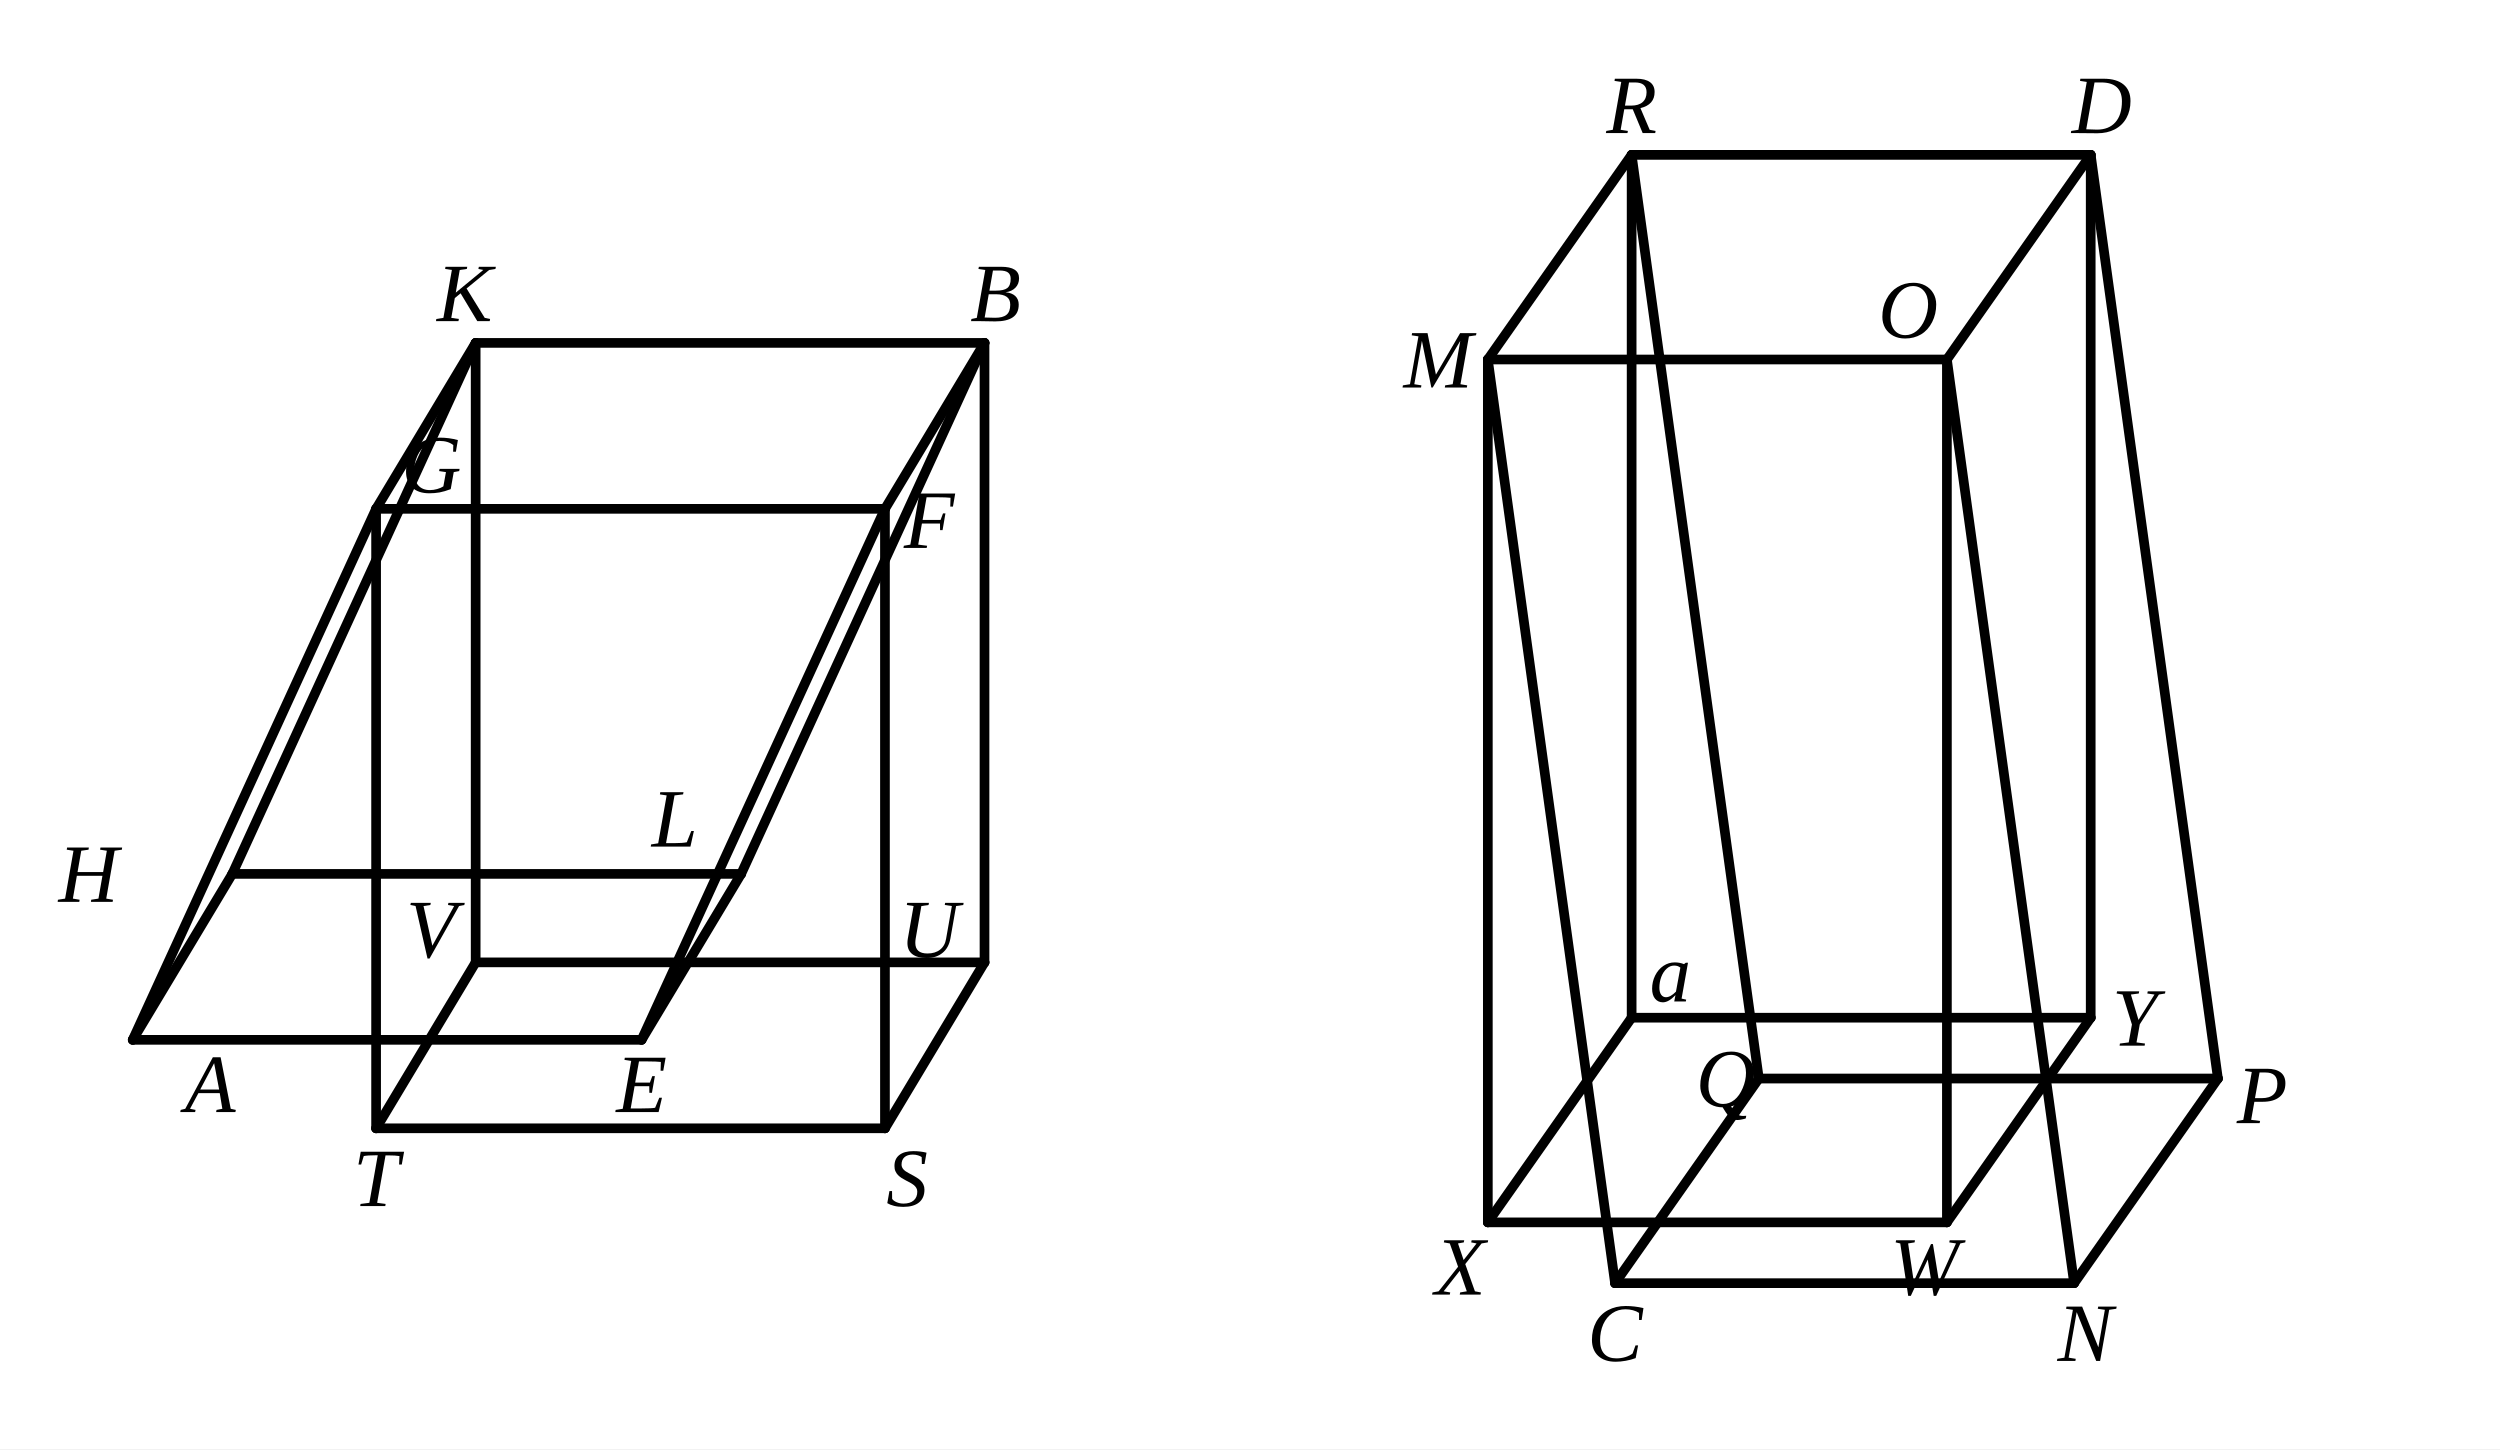
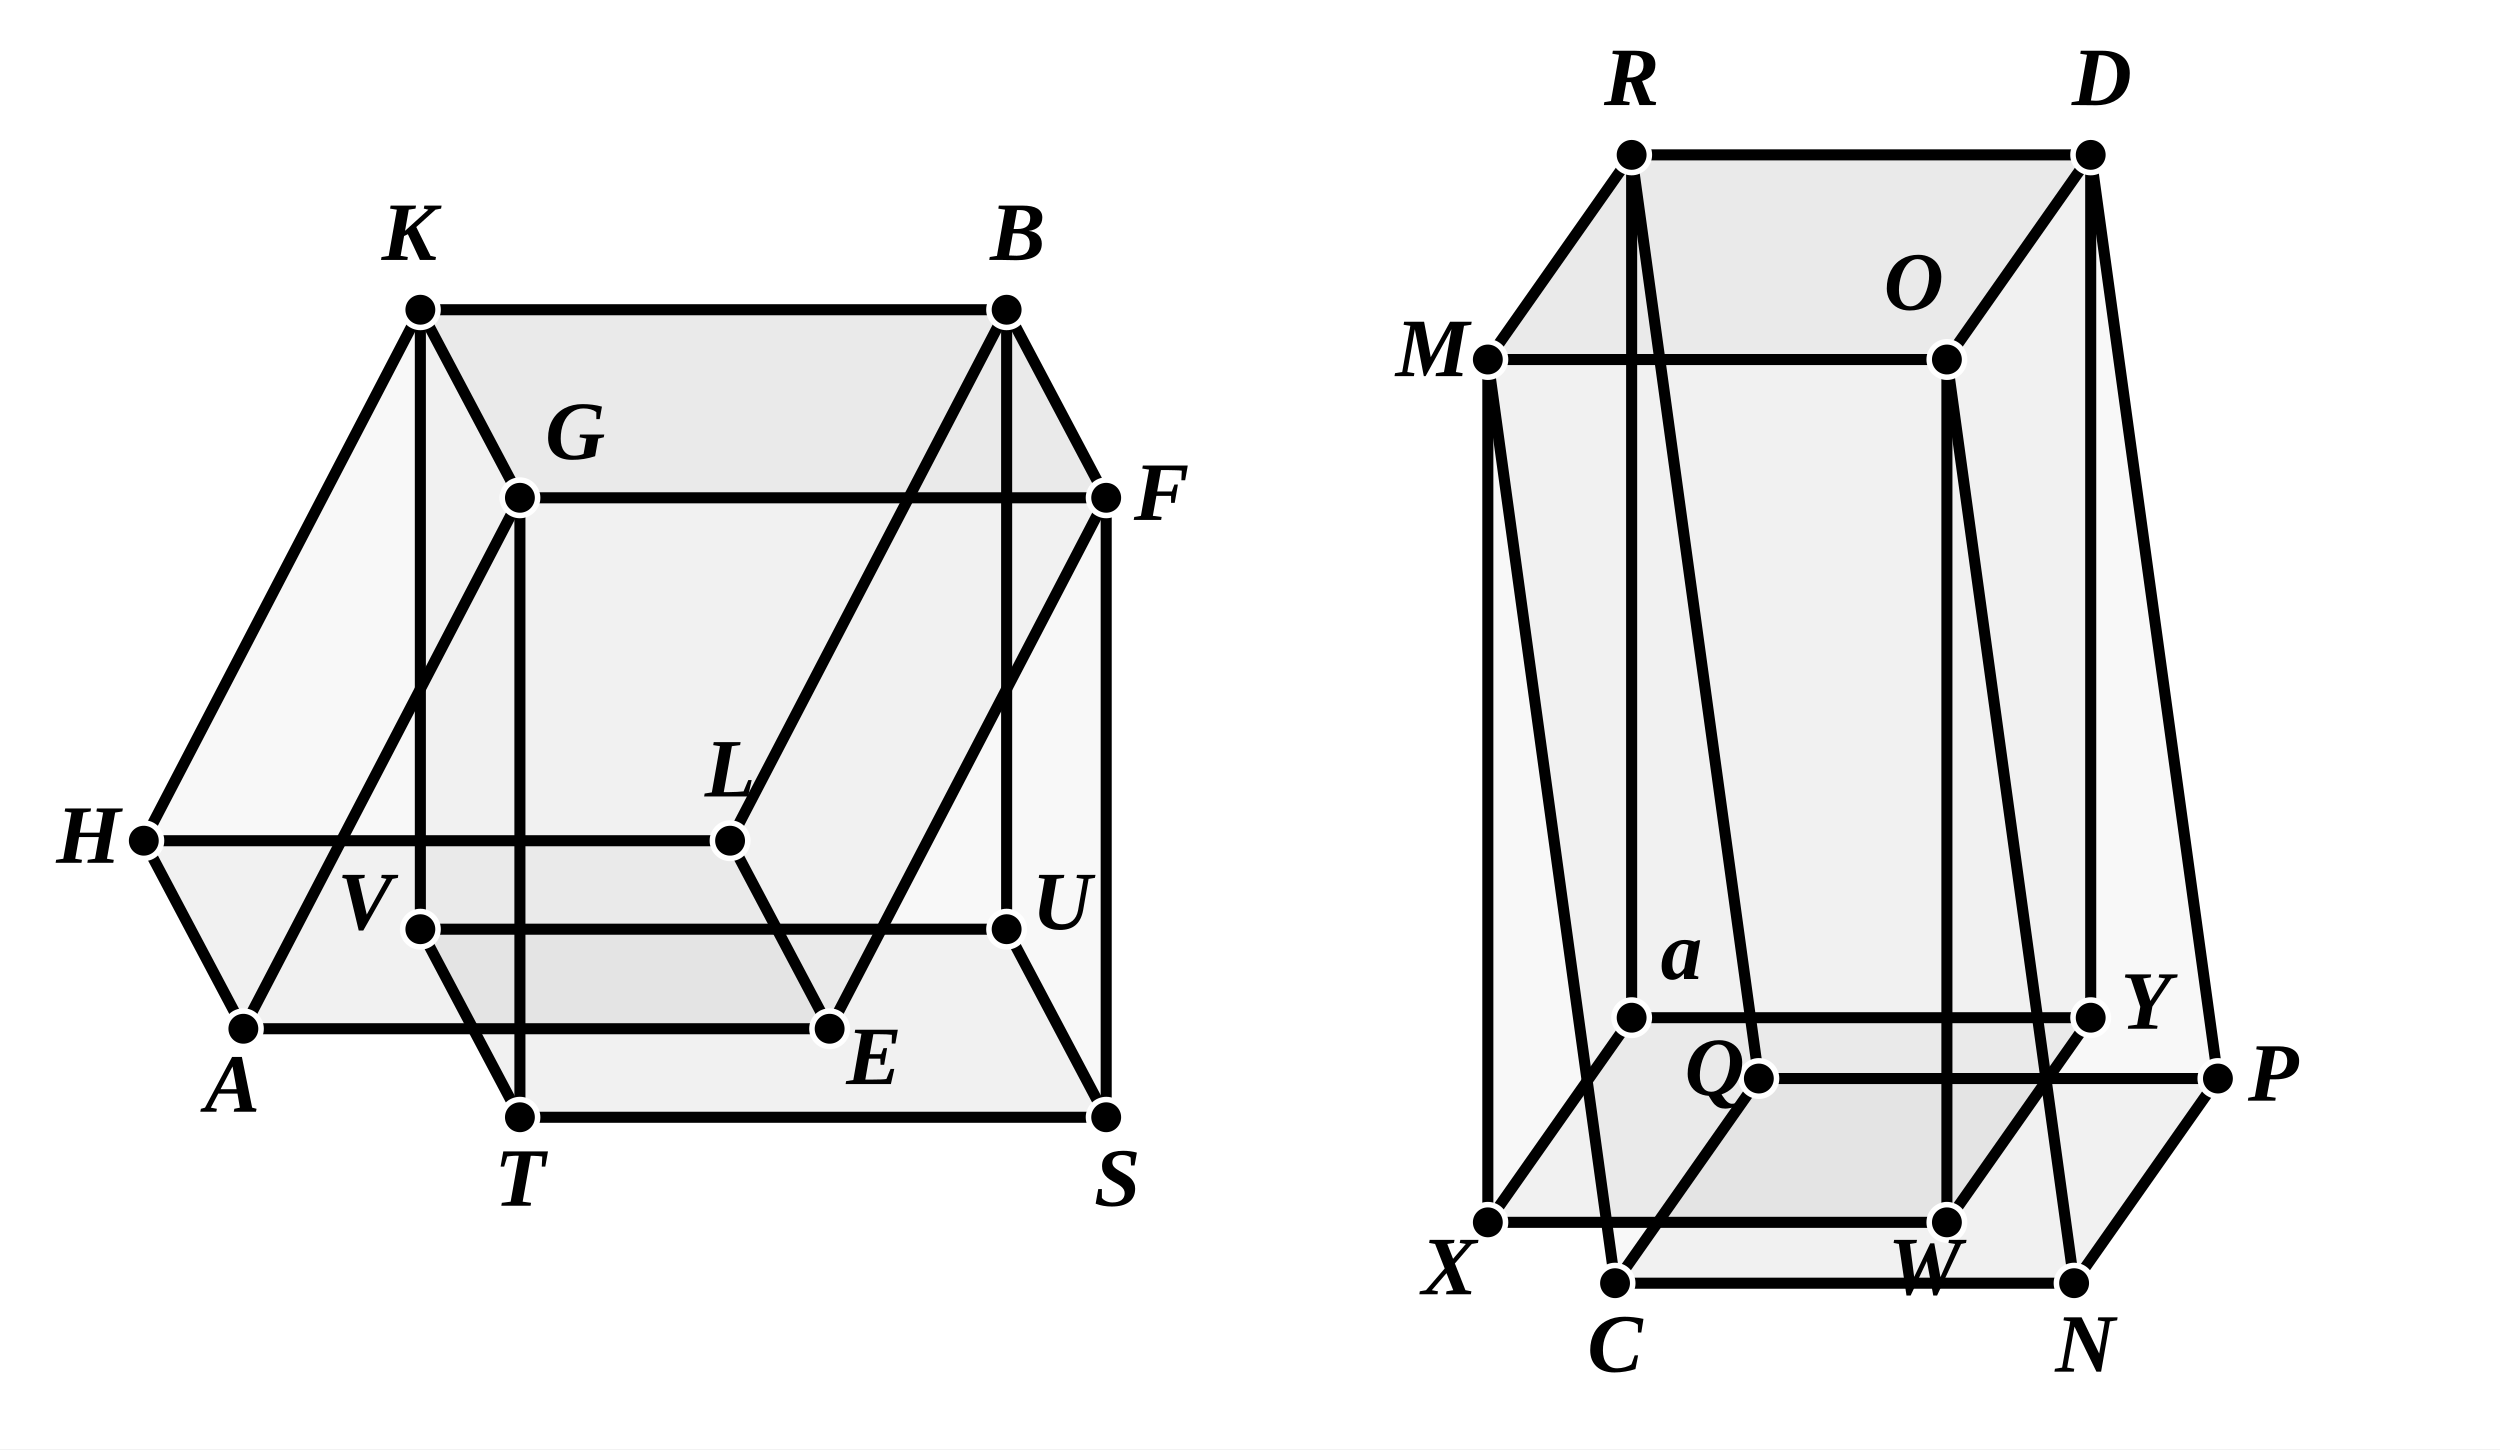
- <svg xmlns="http://www.w3.org/2000/svg" viewBox="0 0 452 262" width="100%" height="100%">
+ <svg xmlns="http://www.w3.org/2000/svg" viewBox="0 0 452 262" width="452" height="262" class="euclid-graphic" data-graphic-id="0352.g1" data-folio="0352" data-graphic="g1" data-proposition="XI.34">
  <style>
-     .bg { fill: #ffffff; }
-     .line { stroke: #000000; stroke-width: 1.75; stroke-linecap: round; stroke-linejoin: round; fill: none; }
-     .dashed { stroke: #000000; stroke-width: 1.5; stroke-dasharray: 4,3; stroke-linecap: round; stroke-linejoin: round; fill: none; }
-     .el { cursor: pointer; transition: stroke 0.15s ease; }
-     .el:hover .line, .el:hover .dashed { stroke: #0284c7; stroke-width: 2.5; }
-     .el:hover .lbl { fill: #0284c7; }
-     .lbl { font-family: "Times New Roman", Times, Georgia, serif; font-size: 15px; font-style: italic; fill: #000000; text-anchor: middle; dominant-baseline: central; user-select: none; }
+     .euclid-graphic {
+       font-family: 'Times New Roman', 'Georgia', serif;
+       font-style: italic;
+       background-color: #ffffff;
+     }
+     .geom-line {
+       stroke: #000000;
+       stroke-width: 2.0;
+       stroke-linecap: round;
+       stroke-linejoin: round;
+       fill: none;
+       transition: stroke 0.15s, stroke-width 0.15s;
+     }
+     .geom-dashed {
+       stroke: #000000;
+       stroke-width: 1.6;
+       stroke-dasharray: 4,3;
+       stroke-linecap: round;
+       stroke-linejoin: round;
+       fill: none;
+       transition: stroke 0.15s, stroke-width 0.15s;
+     }
+     .geom-polygon {
+       fill: #000000;
+       fill-opacity: 0.03;
+       stroke: none;
+       transition: fill-opacity 0.15s;
+     }
+     .wedge, .angle {
+       fill: #ef4444;
+       fill-opacity: 0.24;
+       stroke: #ef4444;
+       stroke-width: 2;
+       stroke-linejoin: round;
+       transition: opacity 0.12s ease;
+     }
+     .geom-point {
+       fill: #000000;
+       stroke: #ffffff;
+       stroke-width: 1;
+     }
+     .geom-label {
+       font-size: 15px;
+       font-weight: bold;
+       fill: #000000;
+       user-select: none;
+     }
+     .geom-overlay {
+       opacity: 0;
+       pointer-events: none;
+       transition: opacity 0.12s ease;
+     }
+     [data-ref]:hover, .highlight, .geom-highlight-active {
+       opacity: 1 !important;
+       stroke: #ef4444 !important;
+       stroke-width: 3.5 !important;
+       cursor: pointer;
+     }
+     text[data-ref]:hover, text.highlight, text.geom-highlight-active {
+       fill: #ef4444 !important;
+       stroke: none !important;
+     }
+     .geom-polygon:hover, .geom-polygon.highlight, polygon.geom-highlight-active,
+     path.wedge.geom-highlight-active, path.angle.geom-highlight-active {
+       opacity: 1 !important;
+       fill-opacity: 0.24 !important;
+       fill: #ef4444 !important;
+       stroke: #ef4444 !important;
+       stroke-width: 2.5 !important;
+     }
+     .geom-point:hover, .geom-point.highlight, circle.geom-point.geom-highlight-active {
+       r: 5.0 !important;
+       fill: #ef4444 !important;
+       stroke: #ffffff !important;
+       stroke-width: 1.5 !important;
+     }
  </style>
-   <rect class="bg" width="452" height="262" />
-   <g class="el">
-     <line class="line" x1="86.0" y1="62.0" x2="178.0" y2="62.0" />
-     <line class="line" x1="178.0" y1="62.0" x2="160.0" y2="92.0" />
-     <line class="line" x1="160.0" y1="92.0" x2="68.0" y2="92.0" />
-     <line class="line" x1="68.0" y1="92.0" x2="86.0" y2="62.0" />
-     <line class="line" x1="86.0" y1="62.0" x2="42.0" y2="158.0" />
-     <line class="line" x1="178.0" y1="62.0" x2="134.0" y2="158.0" />
-     <line class="line" x1="160.0" y1="92.0" x2="116.0" y2="188.0" />
-     <line class="line" x1="68.0" y1="92.0" x2="24.0" y2="188.0" />
-     <line class="line" x1="42.0" y1="158.0" x2="134.0" y2="158.0" />
-     <line class="line" x1="134.0" y1="158.0" x2="116.0" y2="188.0" />
-     <line class="line" x1="116.0" y1="188.0" x2="24.0" y2="188.0" />
-     <line class="line" x1="24.0" y1="188.0" x2="42.0" y2="158.0" />
-     <line class="line" x1="86.0" y1="62.0" x2="86.0" y2="174.0" />
-     <line class="line" x1="178.0" y1="62.0" x2="178.0" y2="174.0" />
-     <line class="line" x1="160.0" y1="92.0" x2="160.0" y2="204.0" />
-     <line class="line" x1="68.0" y1="92.0" x2="68.0" y2="204.0" />
-     <line class="line" x1="86.0" y1="174.0" x2="178.0" y2="174.0" />
-     <line class="line" x1="178.0" y1="174.0" x2="160.0" y2="204.0" />
-     <line class="line" x1="160.0" y1="204.0" x2="68.0" y2="204.0" />
-     <line class="line" x1="68.0" y1="204.0" x2="86.0" y2="174.0" />
-     <line class="line" x1="295.0" y1="28.0" x2="378.0" y2="28.0" />
-     <line class="line" x1="378.0" y1="28.0" x2="352.0" y2="65.0" />
-     <line class="line" x1="352.0" y1="65.0" x2="269.0" y2="65.0" />
-     <line class="line" x1="269.0" y1="65.0" x2="295.0" y2="28.0" />
-     <line class="line" x1="295.0" y1="28.0" x2="318.0" y2="195.0" />
-     <line class="line" x1="378.0" y1="28.0" x2="401.0" y2="195.0" />
-     <line class="line" x1="352.0" y1="65.0" x2="375.0" y2="232.0" />
-     <line class="line" x1="269.0" y1="65.0" x2="292.0" y2="232.0" />
-     <line class="line" x1="318.0" y1="195.0" x2="401.0" y2="195.0" />
-     <line class="line" x1="401.0" y1="195.0" x2="375.0" y2="232.0" />
-     <line class="line" x1="375.0" y1="232.0" x2="292.0" y2="232.0" />
-     <line class="line" x1="292.0" y1="232.0" x2="318.0" y2="195.0" />
-     <line class="line" x1="295.0" y1="28.0" x2="295.0" y2="184.0" />
-     <line class="line" x1="378.0" y1="28.0" x2="378.0" y2="184.0" />
-     <line class="line" x1="352.0" y1="65.0" x2="352.0" y2="221.0" />
-     <line class="line" x1="269.0" y1="65.0" x2="269.0" y2="221.0" />
-     <line class="line" x1="295.0" y1="184.0" x2="378.0" y2="184.0" />
-     <line class="line" x1="378.0" y1="184.0" x2="352.0" y2="221.0" />
-     <line class="line" x1="352.0" y1="221.0" x2="269.0" y2="221.0" />
-     <line class="line" x1="269.0" y1="221.0" x2="295.0" y2="184.0" />
-     <text class="lbl" x="84.0" y="53.0">K</text>
-     <text class="lbl" x="180.0" y="53.0">B</text>
-     <text class="lbl" x="78.0" y="84.0">G</text>
-     <text class="lbl" x="168.0" y="94.0">F</text>
-     <text class="lbl" x="122.0" y="148.0">L</text>
-     <text class="lbl" x="16.0" y="158.0">H</text>
-     <text class="lbl" x="78.0" y="168.0">V</text>
-     <text class="lbl" x="168.0" y="168.0">U</text>
-     <text class="lbl" x="38.0" y="196.0">A</text>
-     <text class="lbl" x="68.0" y="213.0">T</text>
-     <text class="lbl" x="116.0" y="196.0">E</text>
-     <text class="lbl" x="164.0" y="213.0">S</text>
-     <text class="lbl" x="295.0" y="19.0">R</text>
-     <text class="lbl" x="380.0" y="19.0">D</text>
-     <text class="lbl" x="260.0" y="65.0">M</text>
-     <text class="lbl" x="345.0" y="56.0">O</text>
-     <text class="lbl" x="302.0" y="176.0">a</text>
-     <text class="lbl" x="386.0" y="184.0">Y</text>
-     <text class="lbl" x="312.0" y="195.0">Q</text>
-     <text class="lbl" x="409.0" y="198.0">P</text>
-     <text class="lbl" x="264.0" y="229.0">X</text>
-     <text class="lbl" x="348.0" y="229.0">W</text>
-     <text class="lbl" x="292.0" y="241.0">C</text>
-     <text class="lbl" x="377.0" y="241.0">N</text>
+   <rect width="100%" height="100%" fill="#ffffff" />
+   <g id="elements">
+     <line id="el-L-top1" x1="76" y1="56" x2="182" y2="56" class="geom-line" />
+     <line id="el-L-top2" x1="182" y1="56" x2="200" y2="90" class="geom-line" />
+     <line id="el-L-top3" x1="200" y1="90" x2="94" y2="90" class="geom-line" />
+     <line id="el-L-top4" x1="94" y1="90" x2="76" y2="56" class="geom-line" />
+     <line id="el-L-ob1" x1="26" y1="152" x2="132" y2="152" class="geom-line" />
+     <line id="el-L-ob2" x1="132" y1="152" x2="150" y2="186" class="geom-line" />
+     <line id="el-L-ob3" x1="150" y1="186" x2="44" y2="186" class="geom-line" />
+     <line id="el-L-ob4" x1="44" y1="186" x2="26" y2="152" class="geom-line" />
+     <line id="el-L-rt1" x1="76" y1="168" x2="182" y2="168" class="geom-line" />
+     <line id="el-L-rt2" x1="182" y1="168" x2="200" y2="202" class="geom-line" />
+     <line id="el-L-rt3" x1="200" y1="202" x2="94" y2="202" class="geom-line" />
+     <line id="el-L-rt4" x1="94" y1="202" x2="76" y2="168" class="geom-line" />
+     <line id="el-R-top1" x1="295" y1="28" x2="378" y2="28" class="geom-line" />
+     <line id="el-R-top2" x1="378" y1="28" x2="352" y2="65" class="geom-line" />
+     <line id="el-R-top3" x1="352" y1="65" x2="269" y2="65" class="geom-line" />
+     <line id="el-R-top4" x1="269" y1="65" x2="295" y2="28" class="geom-line" />
+     <line id="el-R-ob1" x1="318" y1="195" x2="401" y2="195" class="geom-line" />
+     <line id="el-R-ob2" x1="401" y1="195" x2="375" y2="232" class="geom-line" />
+     <line id="el-R-ob3" x1="375" y1="232" x2="292" y2="232" class="geom-line" />
+     <line id="el-R-ob4" x1="292" y1="232" x2="318" y2="195" class="geom-line" />
+     <line id="el-R-rt1" x1="295" y1="184" x2="378" y2="184" class="geom-line" />
+     <line id="el-R-rt2" x1="378" y1="184" x2="352" y2="221" class="geom-line" />
+     <line id="el-R-rt3" x1="352" y1="221" x2="269" y2="221" class="geom-line" />
+     <line id="el-R-rt4" x1="269" y1="221" x2="295" y2="184" class="geom-line" />
+   </g>
+   <g id="graphics">
+     <polygon id="el-sol-AB" data-ref="&lt; A B &gt;" data-aliases="&lt; B A &gt;" data-type="polygon" points="76,56 182,56 200,90 150,186 44,186 26,152" class="geom-polygon" />
+     <polygon id="el-sol-BT" data-ref="&lt; B T &gt;" data-aliases="&lt; T B &gt; | &lt; F V &gt; | &lt; V F &gt;" data-type="polygon" points="76,56 182,56 200,90 200,202 94,202 76,168" class="geom-polygon" />
+     <polygon id="el-sol-CD" data-ref="&lt; C D &gt;" data-aliases="&lt; D C &gt;" data-type="polygon" points="295,28 378,28 401,195 375,232 292,232 269,65" class="geom-polygon" />
+     <polygon id="el-sol-DX" data-ref="&lt; D X &gt;" data-aliases="&lt; X D &gt; | &lt; O a &gt; | &lt; a O &gt;" data-type="polygon" points="295,28 378,28 378,184 352,221 269,221 269,65" class="geom-polygon" />
+     <polygon id="el-face-FK" data-ref="&lt; F K &gt;" data-aliases="&lt; K F &gt; | &lt; G F B K &gt;" data-type="polygon" points="76,56 182,56 200,90 94,90" class="geom-polygon" />
+     <polygon id="el-face-EH" data-ref="&lt; E H &gt;" data-aliases="&lt; H E &gt; | &lt; A E L H &gt;" data-type="polygon" points="26,152 132,152 150,186 44,186" class="geom-polygon" />
+     <polygon id="el-face-SV" data-ref="&lt; S V &gt;" data-aliases="&lt; V S &gt; | &lt; T S U V &gt;" data-type="polygon" points="76,168 182,168 200,202 94,202" class="geom-polygon" />
+     <polygon id="el-face-RO" data-ref="&lt; R O &gt;" data-aliases="&lt; O R &gt; | &lt; M O D R &gt;" data-type="polygon" points="295,28 378,28 352,65 269,65" class="geom-polygon" />
+     <polygon id="el-face-NQ" data-ref="&lt; N Q &gt;" data-aliases="&lt; Q N &gt; | &lt; C N P Q &gt;" data-type="polygon" points="318,195 401,195 375,232 292,232" class="geom-polygon" />
+     <polygon id="el-face-Wa" data-ref="&lt; W a &gt;" data-aliases="&lt; a W &gt; | &lt; X W Y a &gt;" data-type="polygon" points="295,184 378,184 352,221 269,221" class="geom-polygon" />
+     <line id="el-seg-FE" data-ref="/ F E /" data-aliases="/ E F /" data-type="segment" x1="200" y1="90" x2="150" y2="186" class="geom-line" />
+     <line id="el-seg-BL" data-ref="/ B L /" data-aliases="/ L B /" data-type="segment" x1="182" y1="56" x2="132" y2="152" class="geom-line" />
+     <line id="el-seg-GA" data-ref="/ G A /" data-aliases="/ A G /" data-type="segment" x1="94" y1="90" x2="44" y2="186" class="geom-line" />
+     <line id="el-seg-HK" data-ref="/ H K /" data-aliases="/ K H /" data-type="segment" x1="26" y1="152" x2="76" y2="56" class="geom-line" />
+     <line id="el-seg-FS" data-ref="/ F S /" data-aliases="/ S F /" data-type="segment" x1="200" y1="90" x2="200" y2="202" class="geom-line" />
+     <line id="el-seg-GT" data-ref="/ G T /" data-aliases="/ T G /" data-type="segment" x1="94" y1="90" x2="94" y2="202" class="geom-line" />
+     <line id="el-seg-BU" data-ref="/ B U /" data-aliases="/ U B /" data-type="segment" x1="182" y1="56" x2="182" y2="168" class="geom-line" />
+     <line id="el-seg-KV" data-ref="/ K V /" data-aliases="/ V K /" data-type="segment" x1="76" y1="56" x2="76" y2="168" class="geom-line" />
+     <line id="el-seg-ON" data-ref="/ O N /" data-aliases="/ N O /" data-type="segment" x1="352" y1="65" x2="375" y2="232" class="geom-line" />
+     <line id="el-seg-DP" data-ref="/ D P /" data-aliases="/ P D /" data-type="segment" x1="378" y1="28" x2="401" y2="195" class="geom-line" />
+     <line id="el-seg-MC" data-ref="/ M C /" data-aliases="/ C M /" data-type="segment" x1="269" y1="65" x2="292" y2="232" class="geom-line" />
+     <line id="el-seg-RQ" data-ref="/ R Q /" data-aliases="/ Q R /" data-type="segment" x1="295" y1="28" x2="318" y2="195" class="geom-line" />
+     <line id="el-seg-OW" data-ref="/ O W /" data-aliases="/ W O /" data-type="segment" x1="352" y1="65" x2="352" y2="221" class="geom-line" />
+     <line id="el-seg-MX" data-ref="/ M X /" data-aliases="/ X M /" data-type="segment" x1="269" y1="65" x2="269" y2="221" class="geom-line" />
+     <line id="el-seg-DY" data-ref="/ D Y /" data-aliases="/ Y D /" data-type="segment" x1="378" y1="28" x2="378" y2="184" class="geom-line" />
+     <line id="el-seg-Ra" data-ref="/ R a /" data-aliases="/ a R /" data-type="segment" x1="295" y1="28" x2="295" y2="184" class="geom-line" />
+   </g>
+   <g id="highlights" style="pointer-events: none;">
+     <polygon id="hl-sol-AB" data-ref="&lt; A B &gt;" data-aliases="&lt; B A &gt;" points="76,56 182,56 200,90 150,186 44,186 26,152" class="geom-polygon geom-overlay" />
+     <polygon id="hl-sol-BT" data-ref="&lt; B T &gt;" data-aliases="&lt; T B &gt; | &lt; F V &gt; | &lt; V F &gt;" points="76,56 182,56 200,90 200,202 94,202 76,168" class="geom-polygon geom-overlay" />
+     <polygon id="hl-sol-CD" data-ref="&lt; C D &gt;" data-aliases="&lt; D C &gt;" points="295,28 378,28 401,195 375,232 292,232 269,65" class="geom-polygon geom-overlay" />
+     <polygon id="hl-sol-DX" data-ref="&lt; D X &gt;" data-aliases="&lt; X D &gt; | &lt; O a &gt; | &lt; a O &gt;" points="295,28 378,28 378,184 352,221 269,221 269,65" class="geom-polygon geom-overlay" />
+     <polygon id="hl-face-FK" data-ref="&lt; F K &gt;" data-aliases="&lt; K F &gt; | &lt; G F B K &gt;" points="76,56 182,56 200,90 94,90" class="geom-polygon geom-overlay" />
+     <polygon id="hl-face-EH" data-ref="&lt; E H &gt;" data-aliases="&lt; H E &gt; | &lt; A E L H &gt;" points="26,152 132,152 150,186 44,186" class="geom-polygon geom-overlay" />
+     <polygon id="hl-face-SV" data-ref="&lt; S V &gt;" data-aliases="&lt; V S &gt; | &lt; T S U V &gt;" points="76,168 182,168 200,202 94,202" class="geom-polygon geom-overlay" />
+     <polygon id="hl-face-RO" data-ref="&lt; R O &gt;" data-aliases="&lt; O R &gt; | &lt; M O D R &gt;" points="295,28 378,28 352,65 269,65" class="geom-polygon geom-overlay" />
+     <polygon id="hl-face-NQ" data-ref="&lt; N Q &gt;" data-aliases="&lt; Q N &gt; | &lt; C N P Q &gt;" points="318,195 401,195 375,232 292,232" class="geom-polygon geom-overlay" />
+     <polygon id="hl-face-Wa" data-ref="&lt; W a &gt;" data-aliases="&lt; a W &gt; | &lt; X W Y a &gt;" points="295,184 378,184 352,221 269,221" class="geom-polygon geom-overlay" />
+     <line id="hl-seg-FE" data-ref="/ F E /" data-aliases="/ E F /" x1="200" y1="90" x2="150" y2="186" class="geom-line geom-overlay" />
+     <line id="hl-seg-BL" data-ref="/ B L /" data-aliases="/ L B /" x1="182" y1="56" x2="132" y2="152" class="geom-line geom-overlay" />
+     <line id="hl-seg-GA" data-ref="/ G A /" data-aliases="/ A G /" x1="94" y1="90" x2="44" y2="186" class="geom-line geom-overlay" />
+     <line id="hl-seg-HK" data-ref="/ H K /" data-aliases="/ K H /" x1="26" y1="152" x2="76" y2="56" class="geom-line geom-overlay" />
+     <line id="hl-seg-FS" data-ref="/ F S /" data-aliases="/ S F /" x1="200" y1="90" x2="200" y2="202" class="geom-line geom-overlay" />
+     <line id="hl-seg-GT" data-ref="/ G T /" data-aliases="/ T G /" x1="94" y1="90" x2="94" y2="202" class="geom-line geom-overlay" />
+     <line id="hl-seg-BU" data-ref="/ B U /" data-aliases="/ U B /" x1="182" y1="56" x2="182" y2="168" class="geom-line geom-overlay" />
+     <line id="hl-seg-KV" data-ref="/ K V /" data-aliases="/ V K /" x1="76" y1="56" x2="76" y2="168" class="geom-line geom-overlay" />
+     <line id="hl-seg-ON" data-ref="/ O N /" data-aliases="/ N O /" x1="352" y1="65" x2="375" y2="232" class="geom-line geom-overlay" />
+     <line id="hl-seg-DP" data-ref="/ D P /" data-aliases="/ P D /" x1="378" y1="28" x2="401" y2="195" class="geom-line geom-overlay" />
+     <line id="hl-seg-MC" data-ref="/ M C /" data-aliases="/ C M /" x1="269" y1="65" x2="292" y2="232" class="geom-line geom-overlay" />
+     <line id="hl-seg-RQ" data-ref="/ R Q /" data-aliases="/ Q R /" x1="295" y1="28" x2="318" y2="195" class="geom-line geom-overlay" />
+     <line id="hl-seg-OW" data-ref="/ O W /" data-aliases="/ W O /" x1="352" y1="65" x2="352" y2="221" class="geom-line geom-overlay" />
+     <line id="hl-seg-MX" data-ref="/ M X /" data-aliases="/ X M /" x1="269" y1="65" x2="269" y2="221" class="geom-line geom-overlay" />
+     <line id="hl-seg-DY" data-ref="/ D Y /" data-aliases="/ Y D /" x1="378" y1="28" x2="378" y2="184" class="geom-line geom-overlay" />
+     <line id="hl-seg-Ra" data-ref="/ R a /" data-aliases="/ a R /" x1="295" y1="28" x2="295" y2="184" class="geom-line geom-overlay" />
+   </g>
+   <g id="points">
+     <circle id="el-pt-K" data-ref="K" data-type="point" cx="76" cy="56" r="3.2" class="geom-point" />
+     <circle id="el-pt-B" data-ref="B" data-type="point" cx="182" cy="56" r="3.2" class="geom-point" />
+     <circle id="el-pt-F" data-ref="F" data-type="point" cx="200" cy="90" r="3.2" class="geom-point" />
+     <circle id="el-pt-G" data-ref="G" data-type="point" cx="94" cy="90" r="3.2" class="geom-point" />
+     <circle id="el-pt-H" data-ref="H" data-type="point" cx="26" cy="152" r="3.2" class="geom-point" />
+     <circle id="el-pt-L" data-ref="L" data-type="point" cx="132" cy="152" r="3.2" class="geom-point" />
+     <circle id="el-pt-E" data-ref="E" data-type="point" cx="150" cy="186" r="3.2" class="geom-point" />
+     <circle id="el-pt-A" data-ref="A" data-type="point" cx="44" cy="186" r="3.2" class="geom-point" />
+     <circle id="el-pt-V" data-ref="V" data-type="point" cx="76" cy="168" r="3.2" class="geom-point" />
+     <circle id="el-pt-U" data-ref="U" data-type="point" cx="182" cy="168" r="3.2" class="geom-point" />
+     <circle id="el-pt-S" data-ref="S" data-type="point" cx="200" cy="202" r="3.2" class="geom-point" />
+     <circle id="el-pt-T" data-ref="T" data-type="point" cx="94" cy="202" r="3.2" class="geom-point" />
+     <circle id="el-pt-R" data-ref="R" data-type="point" cx="295" cy="28" r="3.2" class="geom-point" />
+     <circle id="el-pt-D" data-ref="D" data-type="point" cx="378" cy="28" r="3.2" class="geom-point" />
+     <circle id="el-pt-O" data-ref="O" data-type="point" cx="352" cy="65" r="3.2" class="geom-point" />
+     <circle id="el-pt-M" data-ref="M" data-type="point" cx="269" cy="65" r="3.2" class="geom-point" />
+     <circle id="el-pt-Q" data-ref="Q" data-type="point" cx="318" cy="195" r="3.2" class="geom-point" />
+     <circle id="el-pt-P" data-ref="P" data-type="point" cx="401" cy="195" r="3.2" class="geom-point" />
+     <circle id="el-pt-N" data-ref="N" data-type="point" cx="375" cy="232" r="3.2" class="geom-point" />
+     <circle id="el-pt-C" data-ref="C" data-type="point" cx="292" cy="232" r="3.2" class="geom-point" />
+     <circle id="el-pt-a" data-ref="a" data-type="point" cx="295" cy="184" r="3.2" class="geom-point" />
+     <circle id="el-pt-Y" data-ref="Y" data-type="point" cx="378" cy="184" r="3.2" class="geom-point" />
+     <circle id="el-pt-W" data-ref="W" data-type="point" cx="352" cy="221" r="3.2" class="geom-point" />
+     <circle id="el-pt-X" data-ref="X" data-type="point" cx="269" cy="221" r="3.2" class="geom-point" />
+   </g>
+   <g id="labels">
+     <text id="lbl-K" data-ref="K" x="74" y="47" text-anchor="middle" class="geom-label">K</text>
+     <text id="lbl-B" data-ref="B" x="184" y="47" text-anchor="middle" class="geom-label">B</text>
+     <text id="lbl-G" data-ref="G" x="104" y="83" text-anchor="middle" class="geom-label">G</text>
+     <text id="lbl-F" data-ref="F" x="210" y="94" text-anchor="middle" class="geom-label">F</text>
+     <text id="lbl-H" data-ref="H" x="16" y="156" text-anchor="middle" class="geom-label">H</text>
+     <text id="lbl-L" data-ref="L" x="132" y="144" text-anchor="middle" class="geom-label">L</text>
+     <text id="lbl-V" data-ref="V" x="66" y="168" text-anchor="middle" class="geom-label">V</text>
+     <text id="lbl-U" data-ref="U" x="192" y="168" text-anchor="middle" class="geom-label">U</text>
+     <text id="lbl-A" data-ref="A" x="42" y="201" text-anchor="middle" class="geom-label">A</text>
+     <text id="lbl-E" data-ref="E" x="158" y="196" text-anchor="middle" class="geom-label">E</text>
+     <text id="lbl-T" data-ref="T" x="94" y="218" text-anchor="middle" class="geom-label">T</text>
+     <text id="lbl-S" data-ref="S" x="202" y="218" text-anchor="middle" class="geom-label">S</text>
+     <text id="lbl-R" data-ref="R" x="295" y="19" text-anchor="middle" class="geom-label">R</text>
+     <text id="lbl-D" data-ref="D" x="380" y="19" text-anchor="middle" class="geom-label">D</text>
+     <text id="lbl-M" data-ref="M" x="259" y="68" text-anchor="middle" class="geom-label">M</text>
+     <text id="lbl-O" data-ref="O" x="346" y="56" text-anchor="middle" class="geom-label">O</text>
+     <text id="lbl-a" data-ref="a" x="304" y="177" text-anchor="middle" class="geom-label">a</text>
+     <text id="lbl-Y" data-ref="Y" x="388" y="186" text-anchor="middle" class="geom-label">Y</text>
+     <text id="lbl-Q" data-ref="Q" x="310" y="198" text-anchor="middle" class="geom-label">Q</text>
+     <text id="lbl-P" data-ref="P" x="411" y="199" text-anchor="middle" class="geom-label">P</text>
+     <text id="lbl-X" data-ref="X" x="262" y="234" text-anchor="middle" class="geom-label">X</text>
+     <text id="lbl-W" data-ref="W" x="348" y="234" text-anchor="middle" class="geom-label">W</text>
+     <text id="lbl-C" data-ref="C" x="292" y="248" text-anchor="middle" class="geom-label">C</text>
+     <text id="lbl-N" data-ref="N" x="377" y="248" text-anchor="middle" class="geom-label">N</text>
  </g>
</svg>
